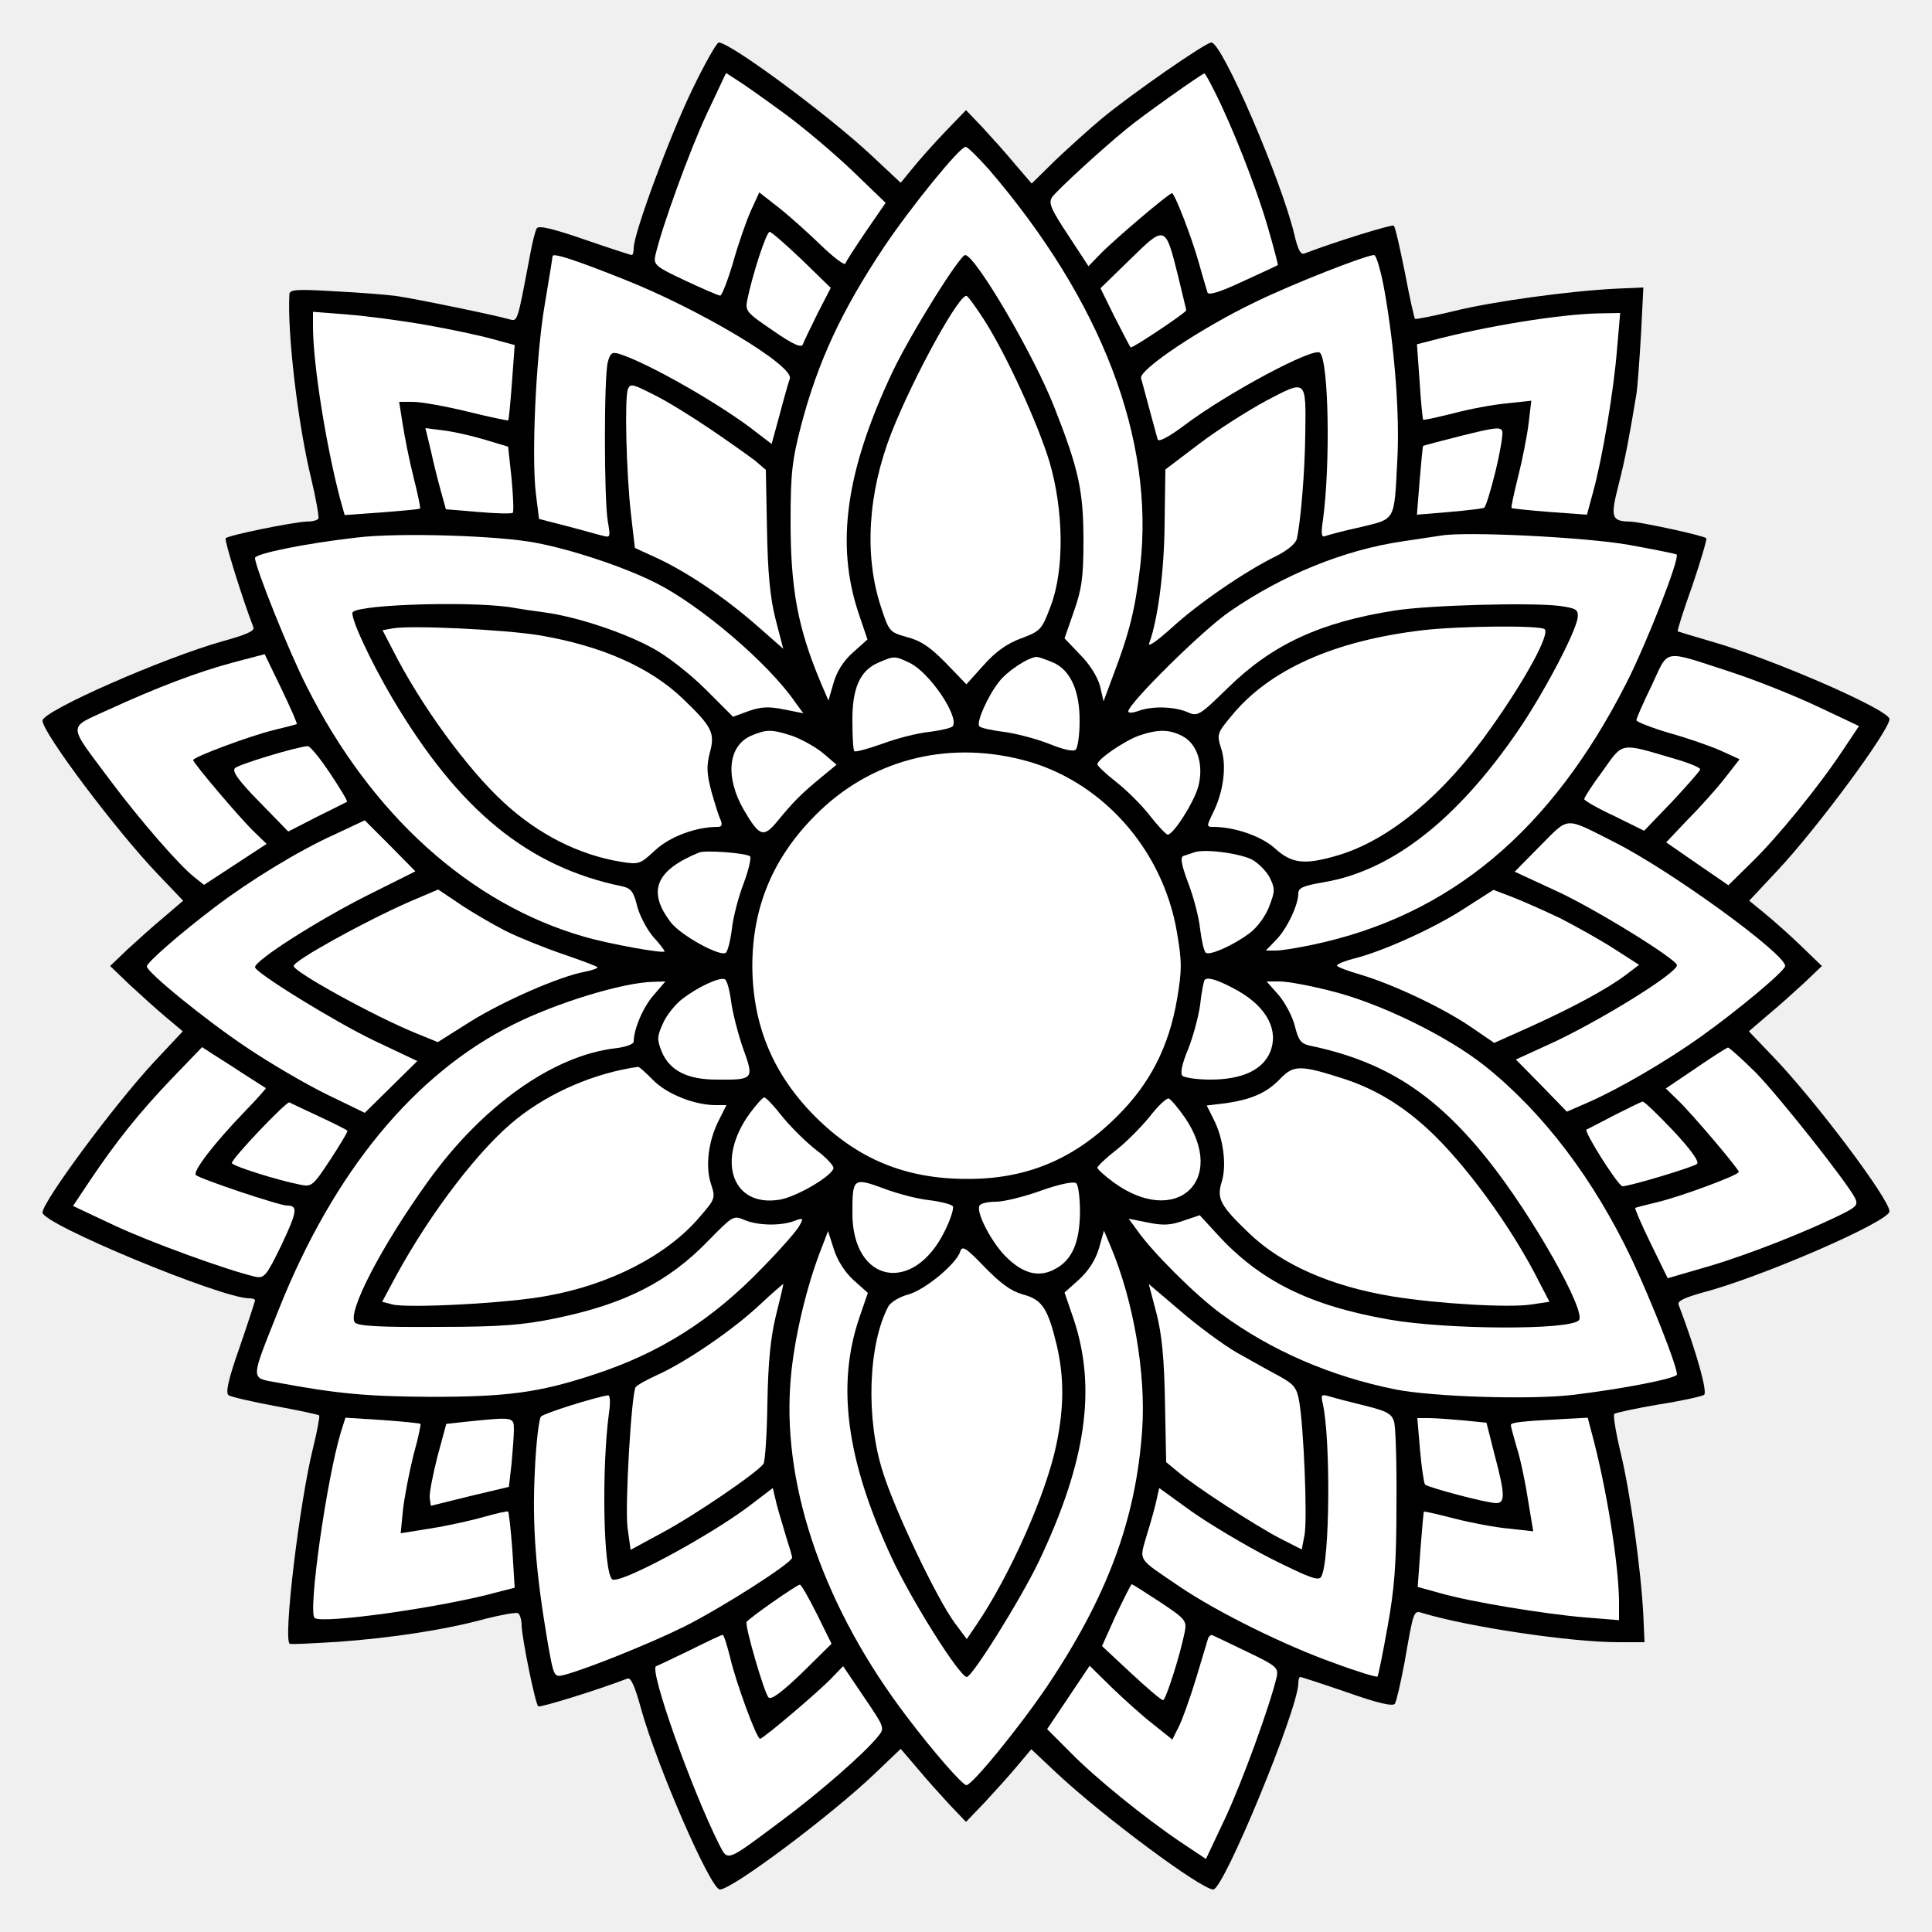
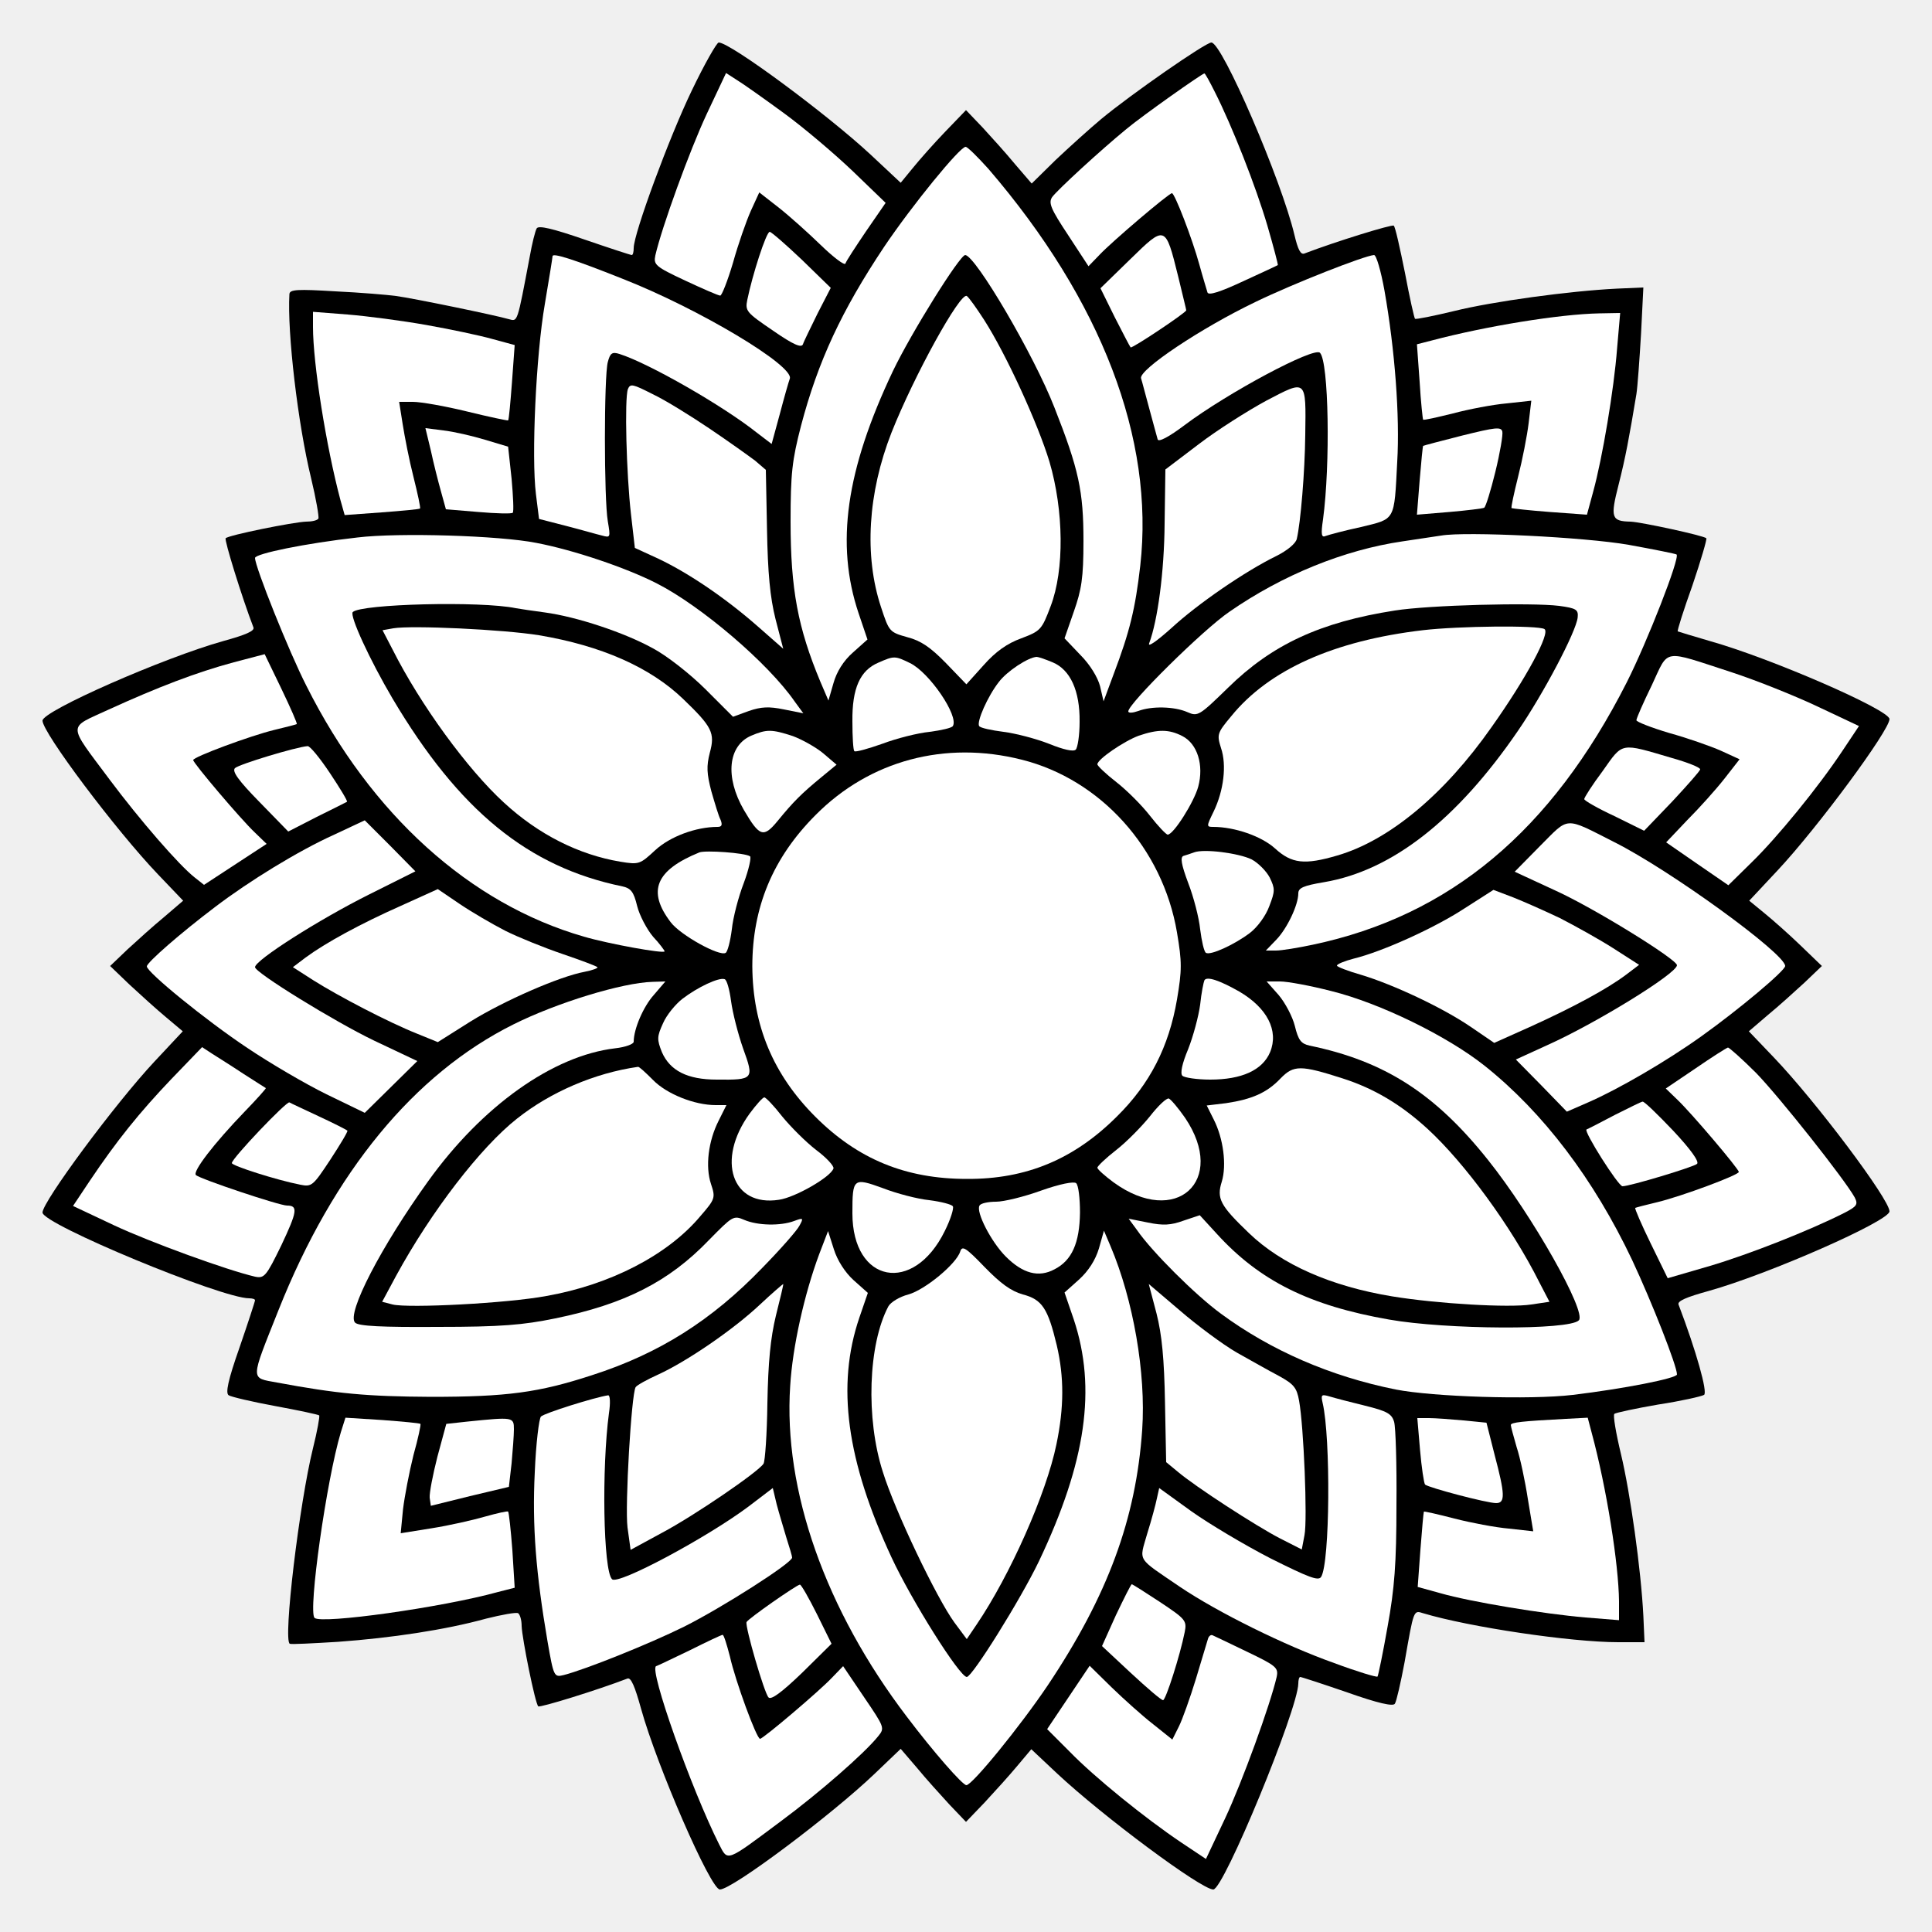
<svg xmlns="http://www.w3.org/2000/svg" version="1.0" width="500pt" height="500pt" viewBox="0 0 500 500" preserveAspectRatio="xMidYMid meet">
-   <g id="design-freepik" transform="translate(0,500) scale(0.1,-0.1)" fill="#000000" stroke="none">
-     <path fill="#000000" stroke="none" d="M1790 4765 c-57 -118 -150 -369 -150 -407 0 -10 -2 -18 -5 -18 -3 0 -58 18 -122 40 -84 29 -119 37 -124 29 -4 -7 -12 -39 -18 -73 -33 -174 -31 -168 -54 -162 -34 10 -247 54 -292 60 -22 3 -93 9 -157 12 -98 6 -118 5 -119 -7 -6 -99 22 -337 56 -476 13 -54 21 -101 19 -105 -3 -5 -17 -8 -32 -8 -32 -1 -201 -35 -208 -43 -4 -4 42 -153 72 -231 3 -9 -20 -19 -78 -35 -154 -43 -468 -181 -468 -206 0 -31 190 -284 299 -398 l65 -68 -49 -42 c-28 -23 -70 -61 -95 -84 l-45 -43 50 -48 c28 -26 70 -64 94 -84 l44 -37 -73 -78 c-102 -109 -290 -363 -290 -391 0 -30 463 -222 535 -222 8 0 15 -2 15 -5 0 -3 -18 -58 -40 -122 -30 -85 -37 -119 -28 -124 6 -4 61 -17 121 -28 60 -11 111 -22 113 -24 2 -2 -5 -41 -16 -85 -35 -141 -78 -498 -60 -506 3 -2 59 1 125 5 138 10 278 31 383 60 40 10 78 17 83 14 5 -4 9 -18 9 -33 1 -32 35 -201 43 -208 4 -4 153 42 231 72 9 3 19 -20 35 -78 41 -148 180 -468 204 -468 32 0 289 193 400 299 l68 65 42 -49 c23 -28 61 -70 84 -95 l43 -45 48 50 c26 28 64 70 84 94 l37 44 67 -63 c120 -112 373 -300 404 -300 27 0 219 466 220 533 0 9 2 17 5 17 3 0 58 -18 122 -40 79 -28 119 -37 123 -29 4 6 15 54 25 107 24 137 23 135 48 127 120 -36 383 -75 505 -75 l68 0 -3 68 c-6 120 -34 319 -58 419 -13 54 -21 101 -17 104 4 3 55 14 113 24 59 9 112 21 119 25 10 6 -20 113 -66 234 -3 9 16 18 63 31 152 40 483 184 483 210 0 31 -189 283 -299 398 l-65 68 49 42 c28 23 70 61 95 84 l45 43 -55 53 c-30 29 -73 67 -94 84 l-39 32 73 78 c104 111 290 363 290 392 0 24 -308 158 -465 202 -44 13 -81 24 -83 25 -2 1 15 55 38 119 22 65 38 120 36 122 -7 7 -169 42 -196 43 -50 1 -53 10 -31 96 18 71 27 120 46 234 3 19 8 89 12 156 l6 120 -69 -3 c-122 -6 -320 -33 -421 -58 -54 -13 -99 -22 -101 -20 -2 2 -14 55 -26 119 -13 64 -25 119 -29 122 -4 4 -150 -41 -231 -72 -10 -4 -17 10 -26 48 -33 140 -187 498 -215 498 -15 0 -208 -134 -285 -198 -30 -25 -83 -73 -118 -106 l-62 -61 -43 50 c-23 28 -61 70 -84 95 l-43 45 -53 -55 c-29 -30 -67 -73 -84 -94 l-32 -39 -78 73 c-112 104 -363 290 -393 290 -5 0 -37 -56 -70 -125z" />
+   <g transform="translate(0,500) scale(0.1,-0.1)" fill="#000000" stroke="none">
+     <path fill="#000000" stroke="none" d="M1790 4765 c-57 -118 -150 -369 -150 -407 0 -10 -2 -18 -5 -18 -3 0 -58 18 -122 40 -84 29 -119 37 -124 29 -4 -7 -12 -39 -18 -73 -33 -174 -31 -168 -54 -162 -34 10 -247 54 -292 60 -22 3 -93 9 -157 12 -98 6 -118 5 -119 -7 -6 -99 22 -337 56 -476 13 -54 21 -101 19 -105 -3 -5 -17 -8 -32 -8 -32 -1 -201 -35 -208 -43 -4 -4 42 -153 72 -231 3 -9 -20 -19 -78 -35 -154 -43 -468 -181 -468 -206 0 -31 190 -284 299 -398 l65 -68 -49 -42 c-28 -23 -70 -61 -95 -84 l-45 -43 50 -48 c28 -26 70 -64 94 -84 l44 -37 -73 -78 c-102 -109 -290 -363 -290 -391 0 -30 463 -222 535 -222 8 0 15 -2 15 -5 0 -3 -18 -58 -40 -122 -30 -85 -37 -119 -28 -124 6 -4 61 -17 121 -28 60 -11 111 -22 113 -24 2 -2 -5 -41 -16 -85 -35 -141 -78 -498 -60 -506 3 -2 59 1 125 5 138 10 278 31 383 60 40 10 78 17 83 14 5 -4 9 -18 9 -33 1 -32 35 -201 43 -208 4 -4 153 42 231 72 9 3 19 -20 35 -78 41 -148 180 -468 204 -468 32 0 289 193 400 299 l68 65 42 -49 c23 -28 61 -70 84 -95 l43 -45 48 50 c26 28 64 70 84 94 l37 44 67 -63 c120 -112 373 -300 404 -300 27 0 219 466 220 533 0 9 2 17 5 17 3 0 58 -18 122 -40 79 -28 119 -37 123 -29 4 6 15 54 25 107 24 137 23 135 48 127 120 -36 383 -75 505 -75 l68 0 -3 68 c-6 120 -34 319 -58 419 -13 54 -21 101 -17 104 4 3 55 14 113 24 59 9 112 21 119 25 10 6 -20 113 -66 234 -3 9 20 19 78 35 154 43 468 181 468 206 0 31 -190 284 -299 398 l-65 68 49 42 c28 23 70 61 95 84 l45 43 -55 53 c-30 29 -73 67 -94 84 l-39 32 73 78 c104 111 290 363 290 392 0 24 -308 158 -465 202 -44 13 -81 24 -83 25 -2 1 15 55 38 119 22 65 38 120 36 122 -7 7 -169 42 -196 43 -50 1 -53 10 -31 96 18 71 27 120 46 234 3 19 8 89 12 156 l6 120 -69 -3 c-122 -6 -320 -33 -421 -58 -54 -13 -99 -22 -101 -20 -2 2 -14 55 -26 119 -13 64 -25 119 -29 122 -4 4 -150 -41 -231 -72 -10 -4 -17 10 -26 48 -33 140 -187 498 -215 498 -15 0 -208 -134 -285 -198 -30 -25 -83 -73 -118 -106 l-62 -61 -43 50 c-23 28 -61 70 -84 95 l-43 45 -53 -55 c-29 -30 -67 -73 -84 -94 l-32 -39 -78 73 c-112 104 -363 290 -393 290 -5 0 -37 -56 -70 -125z" />
    <path fill="#ffffff" stroke="none" d="M2029 4707 c52 -38 132 -106 179 -151 l84 -81 -51 -74 c-27 -40 -52 -78 -53 -83 -2 -6 -31 16 -63 47 -33 32 -82 76 -110 98 l-50 39 -22 -48 c-12 -27 -33 -87 -46 -134 -14 -47 -29 -85 -33 -85 -5 0 -46 18 -91 39 -77 36 -82 41 -77 65 17 74 89 272 133 366 l50 106 28 -18 c15 -9 70 -48 122 -86z" />
    <path fill="#ffffff" stroke="none" d="M3144 4762 c45 -89 106 -244 136 -346 16 -55 28 -101 27 -102 -1 -1 -42 -20 -90 -42 -60 -28 -89 -37 -92 -29 -2 7 -12 39 -21 72 -19 69 -64 185 -71 185 -8 0 -155 -125 -187 -159 l-29 -30 -53 81 c-45 68 -51 83 -41 98 15 20 125 121 192 176 42 35 195 143 202 144 2 0 14 -22 27 -48z" />
    <path fill="#ffffff" stroke="none" d="M2558 4563 c293 -341 430 -699 393 -1027 -13 -112 -27 -170 -69 -281 l-26 -70 -9 39 c-6 23 -26 56 -51 81 l-41 43 24 69 c20 57 25 87 25 183 0 129 -12 185 -75 345 -53 136 -204 393 -231 395 -14 0 -139 -200 -187 -300 -122 -257 -149 -448 -89 -627 l23 -68 -38 -34 c-24 -21 -42 -50 -50 -79 l-13 -45 -21 49 c-58 139 -77 239 -77 414 0 125 4 159 27 248 44 167 105 298 215 463 72 107 196 259 211 259 5 0 31 -26 59 -57z" />
    <path fill="#ffffff" stroke="none" d="M2075 4328 l75 -73 -34 -66 c-18 -37 -36 -73 -38 -80 -4 -10 -25 -1 -77 35 -69 47 -73 51 -67 80 13 64 49 176 58 176 4 0 42 -33 83 -72z" />
    <path fill="#ffffff" stroke="none" d="M3049 4285 c11 -46 21 -86 21 -88 0 -6 -141 -100 -144 -96 -2 2 -20 37 -41 78 l-37 75 77 75 c91 89 91 89 124 -44z" />
    <path fill="#ffffff" stroke="none" d="M1610 4279 c199 -78 446 -226 434 -259 -3 -8 -15 -50 -26 -92 l-21 -77 -38 29 c-88 70 -280 180 -356 204 -19 6 -24 2 -30 -21 -10 -36 -10 -355 0 -412 7 -42 7 -43 -15 -37 -13 3 -54 15 -93 25 l-70 18 -8 64 c-12 97 0 359 23 492 11 65 20 121 20 124 0 9 52 -7 180 -58z" />
    <path fill="#ffffff" stroke="none" d="M3583 4248 c27 -153 40 -326 33 -443 -8 -155 -4 -147 -94 -169 -42 -9 -83 -20 -91 -23 -11 -5 -13 3 -7 43 19 141 15 408 -8 431 -15 16 -238 -103 -350 -187 -41 -31 -68 -45 -70 -37 -2 6 -11 41 -21 77 -10 36 -19 72 -22 81 -6 22 155 130 297 198 97 47 280 119 306 121 6 0 18 -42 27 -92z" />
    <path fill="#ffffff" stroke="none" d="M2547 4172 c57 -89 139 -268 169 -367 37 -126 39 -280 3 -374 -23 -61 -26 -64 -76 -83 -36 -13 -66 -34 -97 -69 l-45 -50 -53 55 c-40 41 -65 58 -100 67 -46 13 -47 14 -68 78 -44 133 -34 295 27 451 59 149 178 364 195 354 5 -3 25 -31 45 -62z" />
    <path fill="#ffffff" stroke="none" d="M1103 4159 c62 -11 138 -27 170 -36 l59 -16 -7 -96 c-4 -53 -8 -97 -10 -99 -1 -1 -49 9 -106 23 -57 14 -120 25 -140 25 l-36 0 9 -57 c5 -32 17 -94 28 -137 11 -44 19 -81 17 -82 -2 -2 -46 -6 -99 -10 l-96 -7 -11 39 c-37 139 -71 353 -71 448 l0 39 90 -7 c50 -4 141 -16 203 -27z" />
    <path fill="#ffffff" stroke="none" d="M4185 4098 c-8 -105 -38 -284 -62 -371 l-16 -59 -96 7 c-53 4 -97 9 -99 10 -2 1 6 38 17 82 11 43 23 105 27 137 l7 59 -64 -7 c-35 -3 -98 -15 -139 -26 -41 -10 -75 -18 -77 -16 -1 1 -6 46 -9 98 l-7 97 39 10 c140 37 330 68 433 70 l54 1 -8 -92z" />
    <path fill="#ffffff" stroke="none" d="M1836 3891 c49 -33 102 -71 118 -83 l28 -24 3 -154 c2 -114 8 -176 22 -232 l20 -77 -66 58 c-82 72 -177 137 -257 175 l-61 28 -10 87 c-12 104 -17 300 -8 324 6 15 13 13 64 -13 32 -15 98 -56 147 -89z" />
    <path fill="#ffffff" stroke="none" d="M3378 3875 c-1 -96 -12 -228 -22 -270 -3 -12 -25 -30 -53 -44 -80 -39 -204 -124 -272 -187 -37 -33 -61 -50 -57 -39 22 59 39 184 40 310 l2 140 87 66 c47 36 126 86 174 112 105 55 103 57 101 -88z" />
    <path fill="#ffffff" stroke="none" d="M3870 3779 c-12 -49 -25 -91 -29 -93 -3 -2 -44 -7 -90 -11 l-84 -7 7 88 c4 49 8 89 9 90 1 1 47 13 102 27 85 21 100 23 103 10 2 -8 -6 -55 -18 -104z" />
    <path fill="#ffffff" stroke="none" d="M1255 3862 l60 -18 9 -83 c4 -45 6 -85 3 -88 -3 -3 -43 -2 -89 2 l-84 7 -13 47 c-7 25 -19 72 -26 105 l-14 58 47 -6 c26 -3 74 -14 107 -24z" />
    <path fill="#ffffff" stroke="none" d="M1388 3595 c95 -18 232 -64 312 -105 114 -58 288 -206 357 -306 l22 -30 -50 10 c-39 8 -59 7 -91 -4 l-41 -15 -71 71 c-39 39 -100 87 -136 106 -74 41 -198 82 -280 93 -30 4 -64 9 -75 11 -91 19 -401 11 -422 -10 -9 -9 44 -124 103 -224 172 -290 351 -436 595 -486 22 -5 29 -14 38 -51 6 -24 25 -60 41 -79 17 -18 30 -36 30 -38 0 -7 -144 19 -209 38 -295 85 -551 316 -718 649 -45 88 -133 308 -133 331 0 11 131 38 265 53 107 13 368 5 463 -14z" />
    <path fill="#ffffff" stroke="none" d="M4215 3590 c66 -12 121 -23 124 -25 9 -9 -76 -226 -129 -331 -195 -384 -457 -604 -813 -679 -38 -8 -80 -15 -95 -15 l-26 0 27 28 c28 29 57 90 57 120 0 14 13 20 67 29 176 30 344 162 501 391 66 96 151 257 155 294 2 20 -3 24 -48 30 -72 9 -337 2 -425 -12 -193 -30 -318 -88 -432 -200 -74 -72 -78 -75 -105 -63 -34 15 -93 16 -127 3 -14 -5 -26 -6 -26 -1 0 20 194 212 262 258 137 95 297 160 448 182 41 6 86 13 100 15 63 11 371 -4 485 -24z" />
    <path fill="#ffffff" stroke="none" d="M1395 3356 c161 -27 288 -83 373 -165 75 -72 83 -88 69 -139 -9 -35 -8 -54 4 -100 9 -31 19 -65 24 -74 5 -13 3 -18 -8 -18 -56 0 -123 -25 -161 -60 -40 -37 -42 -38 -91 -30 -107 18 -211 70 -301 153 -94 86 -216 253 -288 396 l-26 50 28 5 c48 8 284 -3 377 -18z" />
    <path fill="#ffffff" stroke="none" d="M3997 3372 c16 -10 -47 -127 -137 -254 -122 -174 -265 -293 -399 -332 -85 -25 -118 -21 -161 18 -35 32 -105 56 -160 56 -18 0 -18 1 1 40 26 54 34 120 19 164 -11 35 -10 39 26 82 98 121 267 196 496 223 94 11 299 13 315 3z" />
    <path fill="#ffffff" stroke="none" d="M768 3126 c-2 -1 -28 -8 -58 -15 -62 -15 -210 -70 -210 -78 0 -8 124 -154 159 -187 l31 -30 -81 -53 -81 -53 -24 19 c-41 32 -143 150 -220 253 -111 149 -110 132 -2 182 125 57 226 96 323 122 l80 21 43 -89 c24 -50 42 -91 40 -92z" />
    <path fill="#ffffff" stroke="none" d="M4482 3260 c64 -21 164 -61 223 -89 l106 -50 -42 -63 c-63 -95 -170 -226 -237 -291 l-59 -58 -80 55 -81 56 55 58 c31 31 74 79 96 107 l39 50 -48 22 c-27 12 -87 33 -134 46 -47 14 -85 29 -85 33 0 5 18 46 40 91 45 96 25 92 207 33z" />
    <path fill="#ffffff" stroke="none" d="M2355 3284 c50 -24 127 -137 111 -163 -3 -5 -30 -11 -60 -15 -31 -3 -86 -17 -123 -31 -37 -13 -69 -22 -72 -19 -3 3 -5 37 -5 77 -1 86 20 132 67 152 41 18 43 18 82 -1z" />
    <path fill="#ffffff" stroke="none" d="M2724 3286 c46 -19 71 -74 70 -154 0 -35 -5 -67 -10 -72 -6 -6 -32 0 -69 15 -33 13 -86 27 -118 31 -31 4 -60 10 -63 15 -7 11 22 77 51 114 21 28 76 64 98 65 4 0 22 -6 41 -14z" />
    <path fill="#ffffff" stroke="none" d="M2052 3095 c24 -9 60 -29 79 -45 l34 -29 -40 -33 c-51 -42 -72 -63 -112 -112 -37 -45 -47 -42 -88 28 -49 85 -41 166 19 192 40 17 53 17 108 -1z" />
    <path fill="#ffffff" stroke="none" d="M3060 3095 c39 -20 56 -75 41 -131 -11 -40 -64 -124 -79 -124 -4 0 -25 22 -46 49 -21 27 -60 66 -87 87 -27 21 -49 42 -49 46 0 13 69 60 107 74 50 17 78 17 113 -1z" />
    <path fill="#ffffff" stroke="none" d="M854 2999 c26 -39 46 -72 44 -74 -2 -1 -37 -19 -78 -39 l-74 -38 -75 77 c-54 55 -71 79 -63 87 10 10 159 55 188 57 6 1 32 -31 58 -70z" />
    <path fill="#ffffff" stroke="none" d="M4328 3038 c39 -11 72 -24 72 -29 0 -4 -33 -41 -72 -83 l-73 -76 -77 38 c-43 20 -78 40 -78 44 0 4 21 37 48 73 53 75 44 73 180 33z" />
    <path fill="#ffffff" stroke="none" d="M2644 3034 c204 -51 365 -229 402 -447 13 -77 13 -97 0 -174 -21 -122 -70 -218 -155 -302 -111 -111 -235 -163 -389 -162 -158 0 -282 51 -392 161 -109 109 -162 236 -163 389 0 153 53 281 164 392 140 141 335 193 533 143z" />
    <path fill="#ffffff" stroke="none" d="M955 2685 c-130 -65 -295 -170 -295 -188 0 -14 206 -141 308 -190 l112 -53 -68 -67 -68 -67 -99 48 c-55 27 -147 81 -205 120 -108 72 -260 196 -260 211 0 10 87 86 177 154 88 67 215 145 308 187 l79 37 66 -66 65 -66 -120 -60z" />
    <path fill="#ffffff" stroke="none" d="M4177 2821 c144 -72 443 -289 443 -321 0 -12 -119 -112 -217 -182 -91 -65 -215 -137 -293 -171 l-55 -24 -66 68 -66 67 81 37 c125 56 335 185 336 207 0 15 -213 147 -314 193 l-106 49 66 67 c76 76 61 76 191 10z" />
    <path fill="#ffffff" stroke="none" d="M1941 2784 c4 -2 -3 -34 -16 -69 -14 -36 -28 -90 -31 -120 -4 -31 -11 -58 -16 -61 -16 -10 -117 46 -142 79 -62 81 -39 135 74 181 16 6 117 -1 131 -10z" />
    <path fill="#ffffff" stroke="none" d="M3239 2776 c17 -9 38 -30 47 -47 14 -29 14 -35 -1 -74 -9 -25 -31 -55 -51 -70 -40 -30 -101 -58 -113 -51 -5 3 -11 30 -15 61 -3 30 -17 84 -31 120 -18 48 -21 67 -12 70 7 2 19 6 27 9 26 10 116 -2 149 -18z" />
-     <path fill="#ffffff" stroke="none" d="M1308 2591 c34 -17 101 -44 148 -60 47 -16 87 -31 90 -34 3 -2 -12 -8 -33 -12 -65 -12 -209 -75 -296 -129 l-84 -53 -54 22 c-109 44 -319 160 -319 175 0 14 183 115 299 166 l75 32 55 -37 c31 -21 84 -52 119 -70z" />
+     <path fill="#ffffff" stroke="none" d="M1308 2591 c34 -17 101 -44 148 -60 47 -16 87 -31 90 -34 3 -2 -12 -8 -33 -12 -65 -12 -209 -75 -296 -129 l-84 -53 -54 22 c-75 30 -203 97 -268 138 l-53 34 33 25 c50 37 141 87 247 134 l95 43 56 -38 c31 -21 84 -52 119 -70z" />
    <path fill="#ffffff" stroke="none" d="M4037 2624 c39 -20 102 -55 138 -78 l67 -43 -33 -25 c-49 -37 -136 -84 -246 -134 l-96 -43 -60 41 c-73 50 -201 110 -284 135 -35 10 -63 21 -63 24 0 4 20 12 43 18 74 18 209 79 287 130 l75 48 50 -19 c28 -11 82 -35 122 -54z" />
    <path fill="#ffffff" stroke="none" d="M1892 2409 c4 -30 18 -85 31 -122 29 -80 28 -82 -68 -81 -76 0 -121 23 -142 71 -13 33 -13 40 3 75 9 21 32 49 50 63 39 30 94 56 109 51 6 -1 13 -27 17 -57z" />
    <path fill="#ffffff" stroke="none" d="M3207 2434 c72 -42 103 -101 80 -157 -20 -47 -74 -71 -155 -71 -34 0 -67 5 -72 10 -6 6 -1 31 15 69 13 33 27 85 31 115 3 30 9 59 11 63 6 11 39 0 90 -29z" />
    <path fill="#ffffff" stroke="none" d="M1692 2425 c-27 -30 -52 -88 -52 -121 0 -6 -21 -14 -48 -17 -161 -19 -344 -149 -484 -344 -121 -168 -212 -343 -189 -366 9 -9 69 -12 214 -11 164 0 221 5 304 22 180 37 294 95 397 202 62 63 64 65 92 53 35 -15 94 -16 129 -3 24 9 25 8 14 -12 -6 -12 -49 -61 -96 -109 -131 -136 -267 -222 -441 -278 -138 -45 -220 -56 -417 -56 -166 1 -242 8 -398 37 -70 13 -70 2 4 188 142 357 351 611 608 739 112 56 282 108 360 110 l33 1 -30 -35z" />
    <path fill="#ffffff" stroke="none" d="M3446 2435 c125 -31 299 -116 396 -193 152 -121 283 -294 382 -503 51 -109 116 -274 116 -296 0 -10 -137 -37 -270 -53 -110 -13 -361 -5 -458 14 -169 34 -323 101 -452 196 -67 49 -179 161 -217 216 l-22 30 50 -10 c39 -8 59 -7 92 5 l42 14 44 -48 c111 -122 240 -186 446 -222 147 -26 466 -28 491 -2 21 21 -120 271 -235 415 -137 172 -268 256 -462 296 -22 5 -29 14 -38 51 -6 24 -25 60 -42 80 l-31 35 35 0 c19 0 79 -11 133 -25z" />
    <path fill="#ffffff" stroke="none" d="M630 2221 c30 -19 56 -36 58 -37 1 -1 -23 -28 -54 -60 -81 -84 -136 -156 -127 -165 10 -10 216 -79 236 -79 29 0 26 -16 -15 -103 -39 -80 -44 -86 -68 -81 -73 17 -271 89 -365 133 l-106 50 42 63 c71 106 130 179 213 266 l79 82 26 -17 c14 -9 51 -32 81 -52z" />
    <path fill="#ffffff" stroke="none" d="M4545 2223 c61 -63 229 -275 255 -322 9 -18 6 -23 -27 -40 -91 -46 -246 -107 -347 -137 l-110 -32 -44 90 c-24 49 -42 91 -40 92 2 1 28 8 58 15 62 15 210 70 210 78 0 8 -124 154 -159 187 l-30 29 77 52 c42 29 80 53 84 54 3 0 36 -29 73 -66z" />
    <path fill="#ffffff" stroke="none" d="M1690 2205 c35 -36 107 -65 162 -65 l28 0 -20 -40 c-27 -53 -35 -119 -20 -164 12 -36 11 -39 -28 -84 -84 -100 -233 -177 -398 -206 -101 -19 -357 -32 -398 -22 l-27 7 36 67 c91 167 219 333 313 407 87 69 201 118 313 134 3 1 20 -15 39 -34z" />
    <path fill="#ffffff" stroke="none" d="M3475 2209 c81 -26 150 -67 219 -130 96 -88 218 -254 290 -398 l26 -50 -47 -7 c-58 -9 -244 2 -360 21 -158 26 -286 82 -371 164 -74 71 -84 89 -70 133 13 43 4 112 -21 161 l-18 36 50 6 c67 10 106 27 141 64 34 35 52 35 161 0z" />
    <path fill="#ffffff" stroke="none" d="M2024 2111 c22 -27 61 -66 88 -87 27 -20 47 -42 45 -48 -7 -22 -99 -75 -141 -81 -122 -19 -163 103 -76 223 17 23 34 42 38 42 4 0 25 -22 46 -49z" />
    <path fill="#ffffff" stroke="none" d="M3067 2107 c110 -163 -24 -284 -185 -167 -23 17 -42 34 -42 38 0 4 22 25 49 46 27 21 66 61 87 87 21 27 43 48 49 46 5 -2 24 -24 42 -50z" />
    <path fill="#ffffff" stroke="none" d="M825 2111 c39 -18 72 -35 74 -37 2 -2 -18 -35 -44 -75 -45 -68 -48 -71 -78 -65 -61 12 -177 49 -177 56 0 12 142 161 149 157 3 -2 38 -18 76 -36z" />
    <path fill="#ffffff" stroke="none" d="M4330 2074 c45 -48 68 -80 62 -86 -8 -8 -174 -58 -193 -58 -11 0 -102 144 -93 147 5 2 38 19 74 38 36 18 68 34 71 34 4 1 39 -33 79 -75z" />
    <path fill="#ffffff" stroke="none" d="M2405 1894 c31 -4 58 -11 61 -16 3 -5 -6 -34 -21 -64 -81 -165 -239 -135 -239 46 0 91 2 93 79 65 36 -14 90 -28 120 -31z" />
    <path fill="#ffffff" stroke="none" d="M2795 1862 c-1 -79 -21 -124 -66 -147 -41 -22 -82 -11 -126 33 -38 38 -78 116 -68 132 3 6 23 10 43 10 20 0 73 13 117 29 48 17 84 24 90 19 6 -5 10 -39 10 -76z" />
    <path fill="#ffffff" stroke="none" d="M2209 1687 l37 -33 -22 -64 c-60 -176 -33 -370 83 -620 52 -112 176 -309 195 -310 14 0 139 200 187 300 122 257 149 447 90 625 l-24 70 38 34 c24 22 42 50 51 80 l13 46 17 -40 c59 -139 92 -329 82 -475 -16 -231 -89 -429 -244 -661 -72 -107 -196 -259 -211 -259 -10 0 -86 87 -154 177 -211 277 -320 587 -302 856 6 102 37 239 75 341 l23 60 15 -47 c9 -29 29 -60 51 -80z" />
    <path fill="#ffffff" stroke="none" d="M2647 1650 c50 -13 65 -36 88 -132 19 -82 19 -160 -1 -256 -26 -127 -120 -339 -207 -467 l-25 -37 -32 43 c-46 63 -154 289 -185 389 -45 139 -38 331 14 429 6 11 29 25 52 31 43 12 124 79 134 111 5 16 14 11 63 -40 42 -43 68 -62 99 -71z" />
    <path fill="#ffffff" stroke="none" d="M2008 1595 c-14 -58 -20 -120 -22 -226 -1 -80 -6 -151 -10 -157 -13 -21 -180 -135 -263 -179 l-81 -44 -8 58 c-7 55 10 345 21 363 3 5 30 20 59 33 74 34 194 116 263 181 32 30 59 53 60 53 1 -1 -8 -38 -19 -82z" />
    <path fill="#ffffff" stroke="none" d="M3200 1500 c36 -20 85 -48 110 -61 38 -21 46 -30 52 -64 12 -65 22 -308 14 -348 l-7 -37 -57 29 c-60 31 -218 133 -265 173 l-29 24 -3 154 c-2 113 -8 176 -22 231 l-20 76 81 -69 c44 -38 110 -87 146 -108z" />
    <path fill="#ffffff" stroke="none" d="M1576 1343 c-19 -141 -15 -408 8 -430 15 -16 246 108 353 188 l63 48 10 -42 c6 -23 18 -62 25 -86 8 -25 15 -48 15 -52 0 -14 -182 -130 -280 -179 -89 -44 -253 -110 -311 -125 -25 -6 -26 -5 -42 87 -30 176 -40 299 -33 438 3 74 11 139 16 144 9 9 140 50 174 55 5 0 6 -20 2 -46z" />
    <path fill="#ffffff" stroke="none" d="M3533 1362 c57 -14 69 -21 75 -42 4 -14 7 -110 6 -215 0 -151 -5 -216 -23 -315 -12 -68 -24 -126 -26 -129 -3 -2 -53 13 -112 35 -127 45 -301 131 -399 197 -114 78 -106 64 -85 138 11 35 22 76 25 91 l6 27 83 -60 c45 -32 137 -87 205 -122 100 -50 124 -59 131 -48 23 36 25 361 4 450 -5 22 -3 23 18 17 13 -4 55 -15 92 -24z" />
    <path fill="#ffffff" stroke="none" d="M1088 1315 c2 -1 -6 -38 -18 -81 -11 -44 -23 -107 -27 -140 l-6 -62 81 13 c44 7 106 21 137 30 32 9 59 15 60 13 2 -2 7 -47 11 -100 l6 -97 -43 -11 c-144 -40 -459 -84 -475 -67 -17 17 31 357 68 480 l12 38 95 -6 c53 -4 97 -8 99 -10z" />
    <path fill="#ffffff" stroke="none" d="M1330 1301 c0 -15 -3 -55 -6 -88 l-7 -61 -101 -24 -101 -25 -3 21 c-1 12 8 59 20 106 l23 85 55 6 c118 12 120 12 120 -20z" />
    <path fill="#ffffff" stroke="none" d="M3787 1324 l60 -6 21 -83 c27 -102 28 -125 4 -125 -24 0 -175 40 -184 48 -3 4 -9 44 -13 90 l-7 82 30 0 c16 0 56 -3 89 -6z" />
    <path fill="#ffffff" stroke="none" d="M4119 1293 c39 -144 70 -341 71 -437 l0 -49 -87 7 c-106 9 -296 40 -376 63 l-58 16 7 96 c4 53 8 97 9 99 1 1 37 -7 79 -18 43 -11 106 -23 141 -26 l63 -7 -14 84 c-7 46 -20 107 -29 134 -8 28 -15 53 -15 57 0 7 29 10 142 16 l57 3 10 -38z" />
    <path fill="#ffffff" stroke="none" d="M2114 823 l38 -77 -76 -75 c-52 -50 -80 -71 -87 -64 -11 11 -61 183 -57 195 3 8 129 96 138 97 3 1 23 -34 44 -76z" />
    <path fill="#ffffff" stroke="none" d="M3002 854 c66 -44 70 -48 64 -78 -12 -60 -49 -176 -56 -176 -5 0 -42 32 -83 70 l-75 70 36 80 c21 44 39 80 41 80 2 0 35 -21 73 -46z" />
    <path fill="#ffffff" stroke="none" d="M1889 713 c14 -63 69 -213 78 -213 8 0 154 124 186 158 l29 30 54 -80 c53 -78 54 -80 37 -101 -35 -44 -153 -147 -253 -221 -142 -106 -136 -104 -159 -59 -71 141 -182 453 -163 461 4 1 43 20 87 41 44 22 82 40 85 40 3 1 11 -25 19 -56z" />
    <path fill="#ffffff" stroke="none" d="M3228 725 c75 -36 81 -41 76 -65 -17 -73 -89 -271 -133 -365 l-50 -106 -63 42 c-94 63 -226 170 -290 236 l-58 58 55 82 55 82 57 -56 c32 -31 80 -74 107 -95 l50 -40 17 34 c9 18 29 74 44 123 15 50 29 96 31 103 2 8 8 12 12 10 4 -2 45 -21 90 -43z" />
  </g>
</svg>
